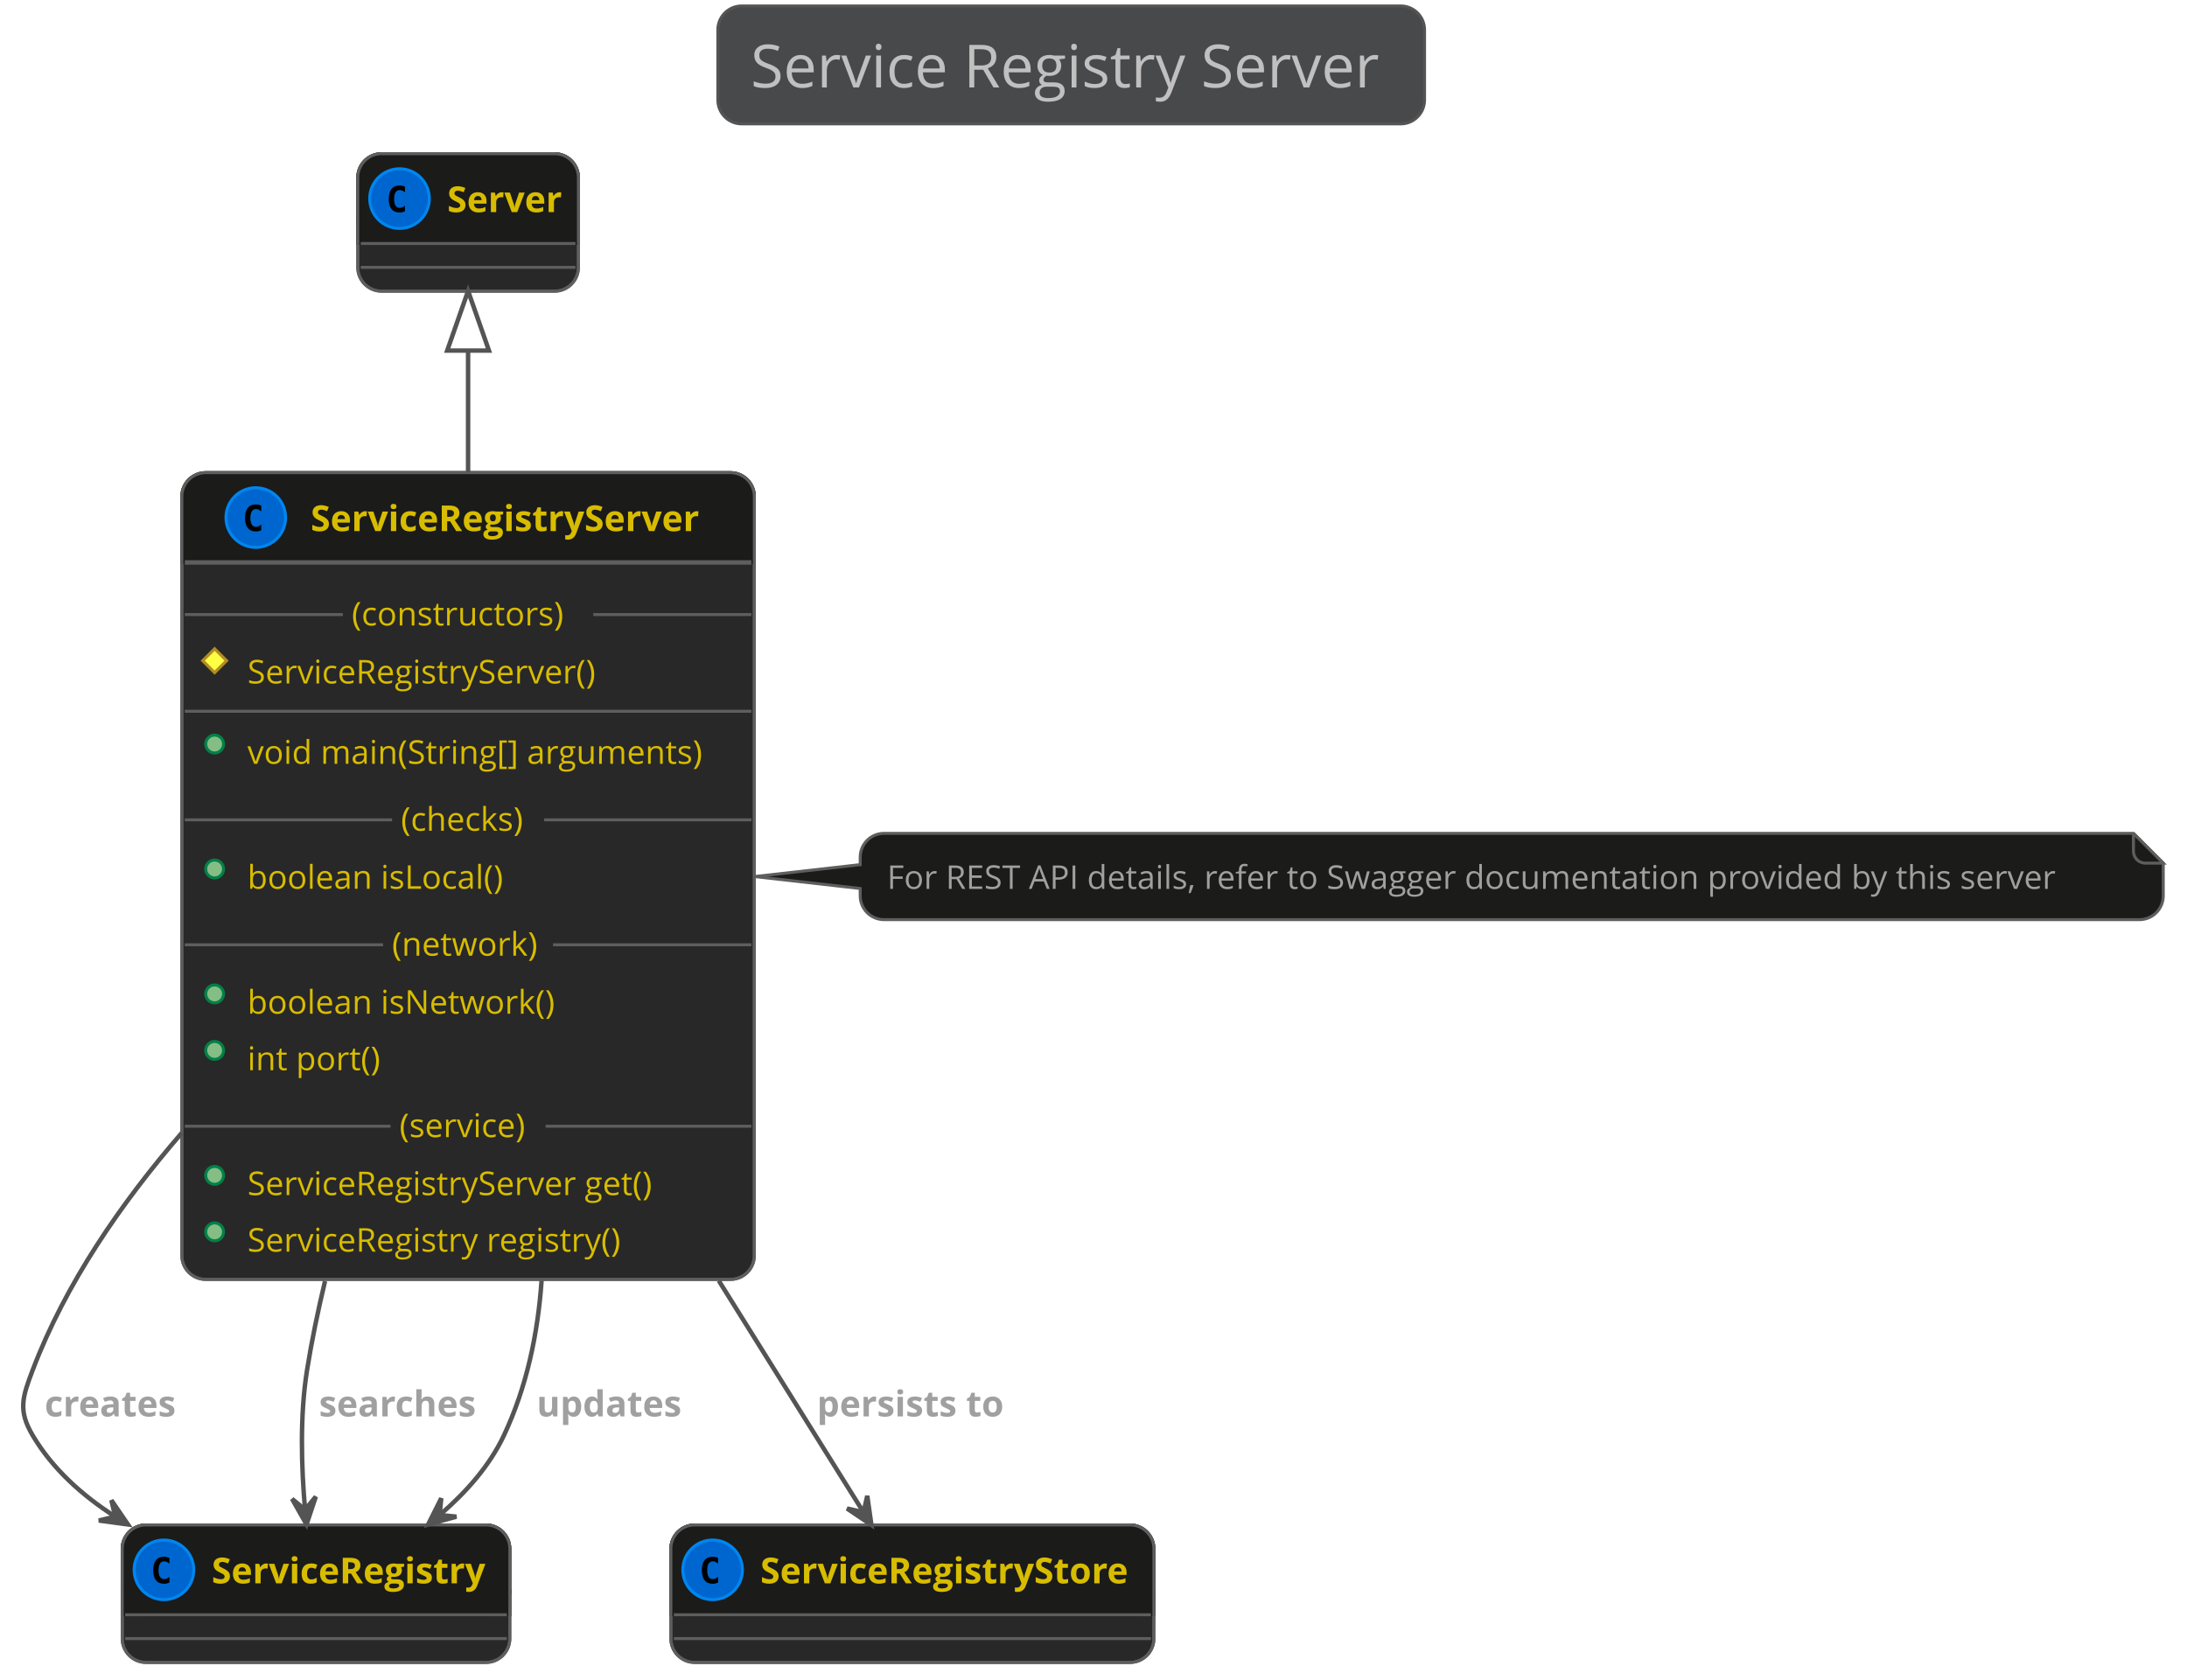
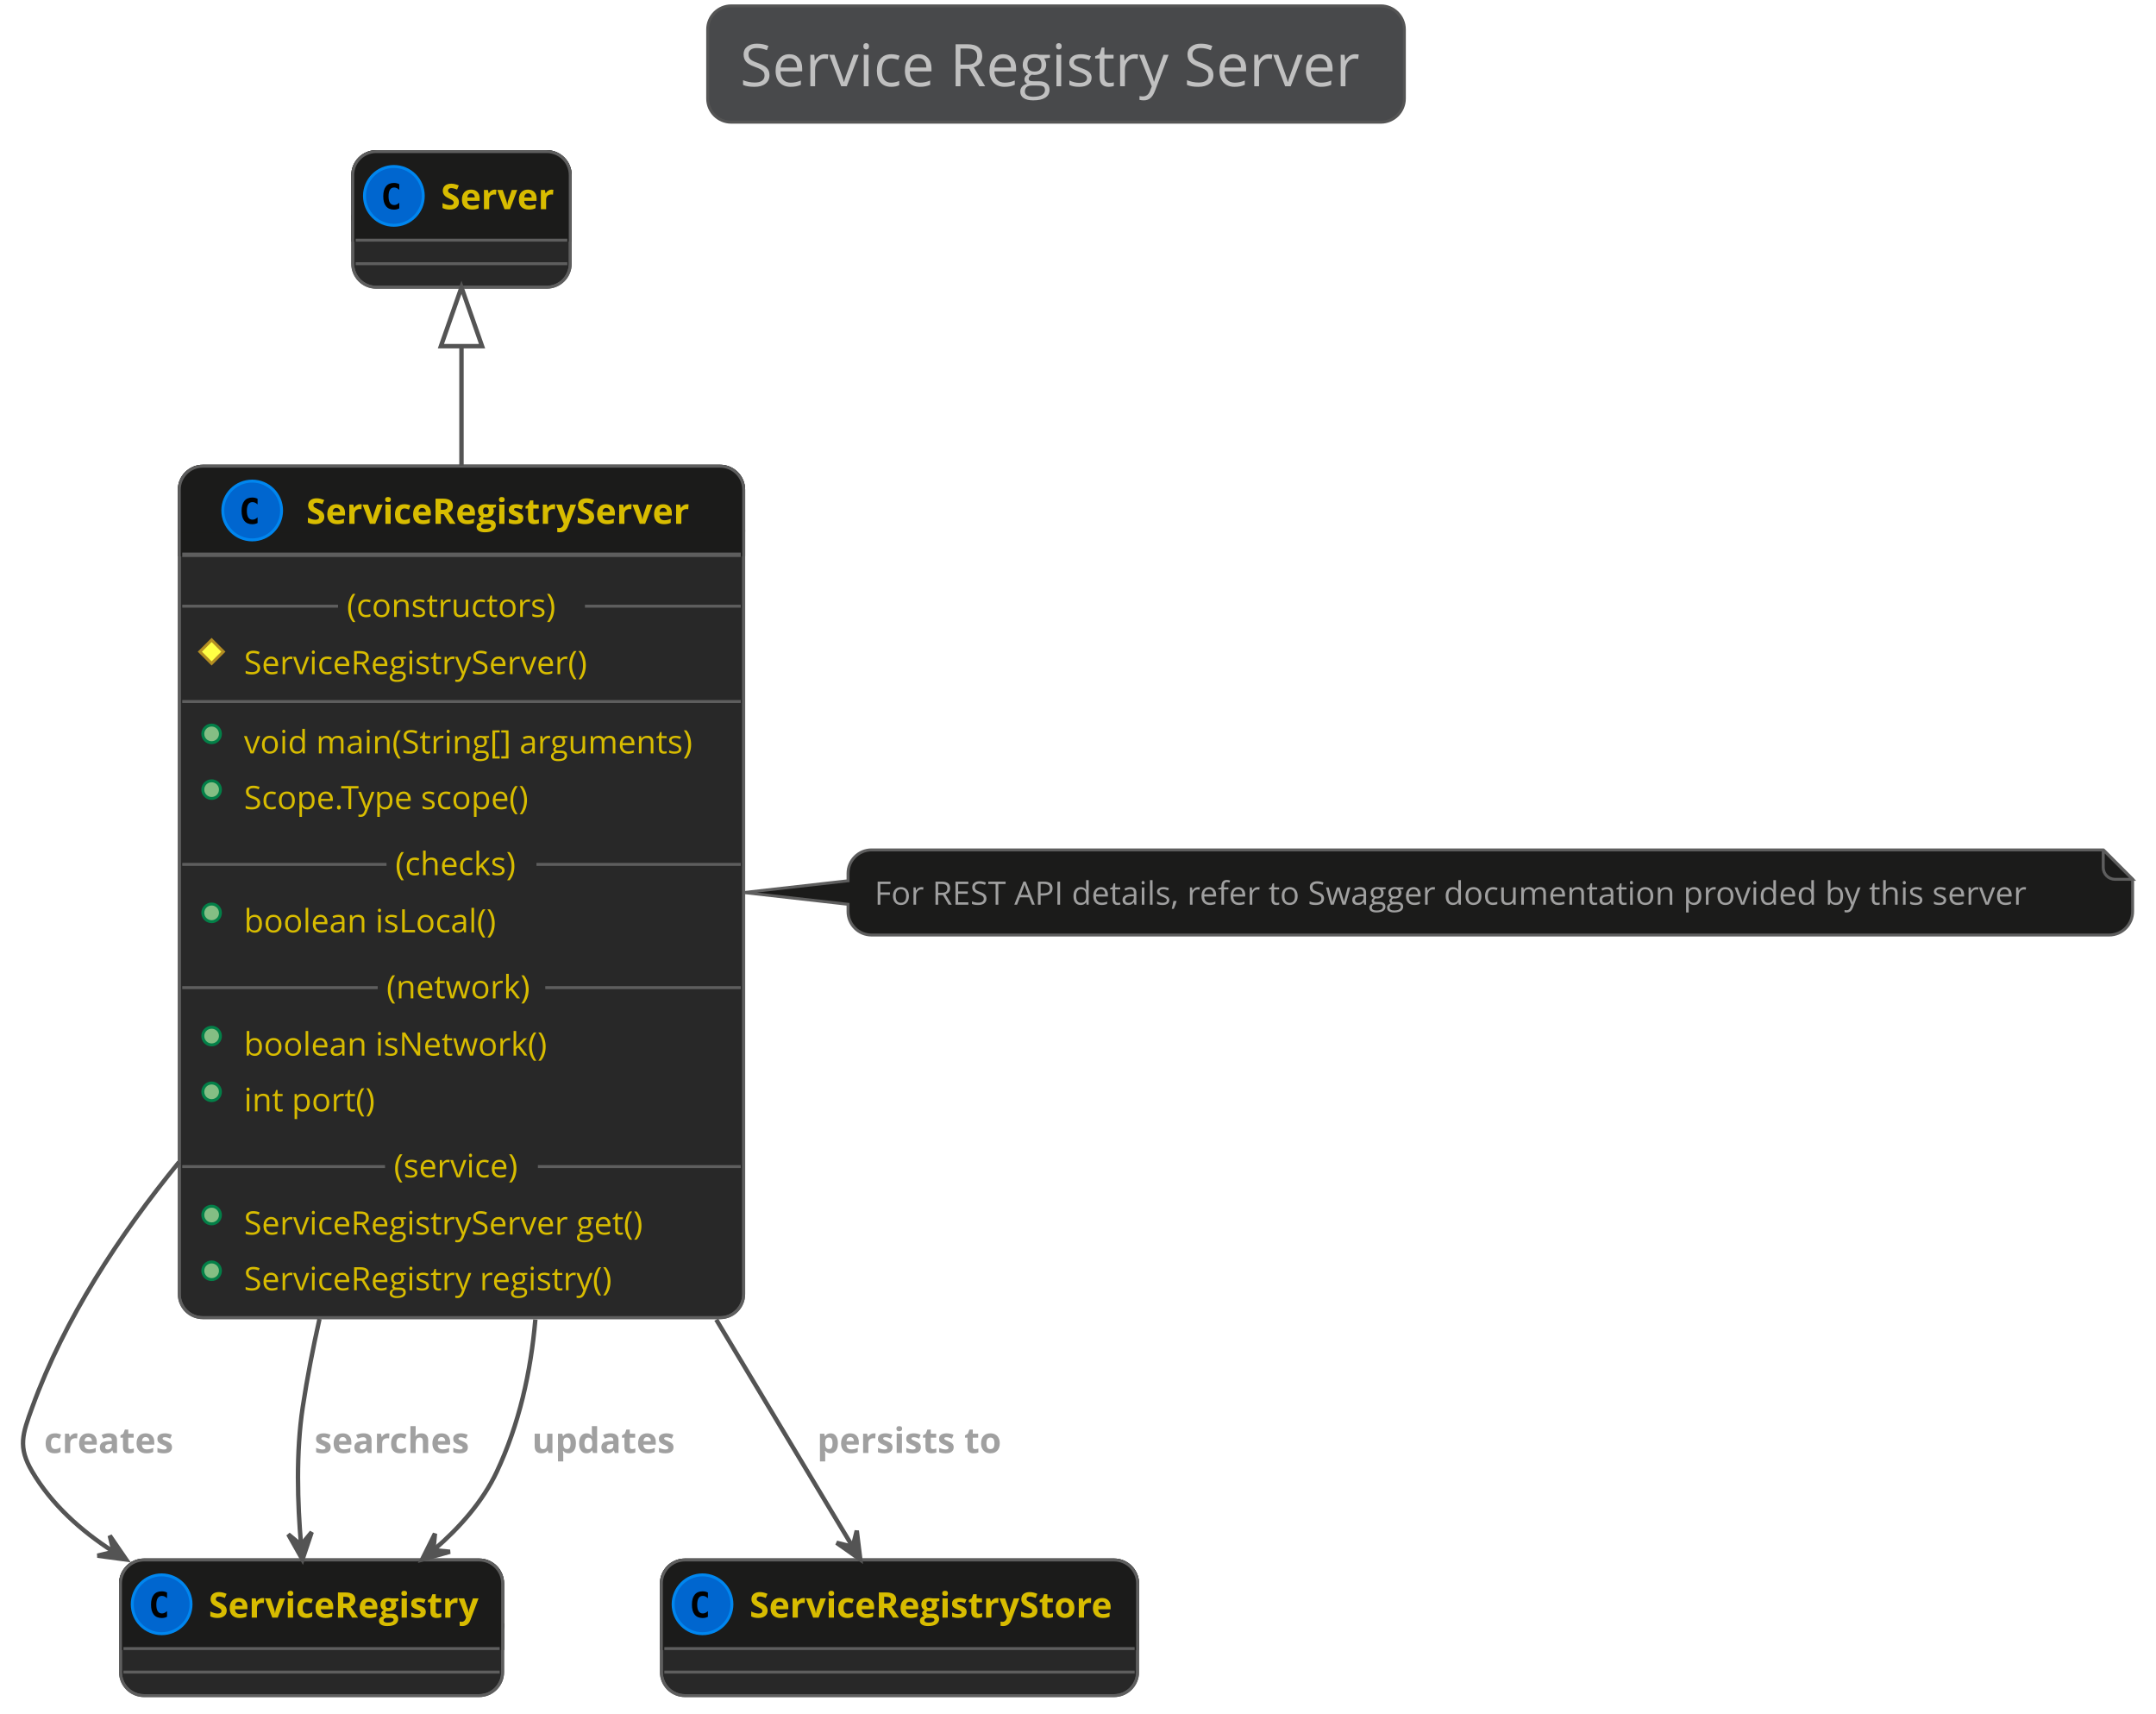
- <svg xmlns="http://www.w3.org/2000/svg" contentScriptType="application/ecmascript" contentStyleType="text/css" height="587.5px" preserveAspectRatio="none" style="width:764px;height:587px;background:#333333;" version="1.1" viewBox="0 0 764 587" width="764.583px" zoomAndPan="magnify">
+ <svg xmlns="http://www.w3.org/2000/svg" contentScriptType="application/ecmascript" contentStyleType="text/css" height="607.292px" preserveAspectRatio="none" style="width:764px;height:607px;background:#333333;" version="1.1" viewBox="0 0 764 607" width="764.583px" zoomAndPan="magnify">
  <defs />
  <g>
-     <rect fill="#48494B" height="41.203" rx="8.333" ry="8.333" style="stroke:#545454;stroke-width:1.042;" width="246.875" x="250.771" y="2.083" />
-     <text fill="#C0C0C0" font-family="Open Sans,Avenir,Nunito,Arial,Helvetica,SansSerif" font-size="20.833" lengthAdjust="spacing" textLength="223.958" x="262.229" y="30.558">Service Registry Server</text>
-     <rect fill="#282828" height="48.055" id="Server" rx="8.333" ry="8.333" style="stroke:#5E5E5E;stroke-width:1.042;" width="77.083" x="124.979" y="53.703" />
-     <rect fill="#1B1B1A" height="31.388" rx="8.333" ry="8.333" style="stroke:#1B1B1A;stroke-width:1.042;" width="77.083" x="124.979" y="53.703" />
-     <rect fill="#1B1B1A" height="8.333" style="stroke:#1B1B1A;stroke-width:1.042;" width="77.083" x="124.979" y="76.758" />
-     <rect fill="none" height="48.055" id="Server" rx="8.333" ry="8.333" style="stroke:#5E5E5E;stroke-width:1.042;" width="77.083" x="124.979" y="53.703" />
-     <ellipse cx="139.562" cy="69.397" fill="#0066CF" rx="10.417" ry="10.417" style="stroke:#0086EF;stroke-width:1.042;" />
-     <path d="M141.473,73.822 Q141.046,74.042 140.576,74.152 Q140.106,74.261 139.587,74.261 Q137.744,74.261 136.773,73.047 Q135.803,71.832 135.803,69.537 Q135.803,67.236 136.773,66.022 Q137.744,64.807 139.587,64.807 Q140.106,64.807 140.582,64.917 Q141.058,65.027 141.473,65.247 L141.473,67.249 Q141.009,66.821 140.573,66.623 Q140.136,66.425 139.672,66.425 Q138.684,66.425 138.18,67.209 Q137.677,67.993 137.677,69.537 Q137.677,71.075 138.18,71.86 Q138.684,72.644 139.672,72.644 Q140.136,72.644 140.573,72.446 Q141.009,72.247 141.473,71.82 Z " fill="#000000" />
-     <text fill="#D8BC00" font-family="Open Sans,Avenir,Nunito,Arial,Helvetica,SansSerif" font-size="12.5" font-weight="bold" lengthAdjust="spacing" textLength="39.583" x="156.229" y="74.121">Server</text>
-     <line style="stroke:#5E5E5E;stroke-width:1.042;" x1="126.021" x2="201.021" y1="85.091" y2="85.091" />
-     <line style="stroke:#5E5E5E;stroke-width:1.042;" x1="126.021" x2="201.021" y1="93.424" y2="93.424" />
-     <rect codeLine="14" fill="#282828" height="281.915" id="ServiceRegistryServer" rx="8.333" ry="8.333" style="stroke:#5E5E5E;stroke-width:1.042;" width="200" x="63.521" y="165.161" />
-     <rect fill="#1B1B1A" height="31.388" rx="8.333" ry="8.333" style="stroke:#1B1B1A;stroke-width:1.042;" width="200" x="63.521" y="165.161" />
-     <rect fill="#1B1B1A" height="8.333" style="stroke:#1B1B1A;stroke-width:1.042;" width="200" x="63.521" y="188.216" />
-     <rect codeLine="14" fill="none" height="281.915" id="ServiceRegistryServer" rx="8.333" ry="8.333" style="stroke:#5E5E5E;stroke-width:1.042;" width="200" x="63.521" y="165.161" />
-     <ellipse cx="89.354" cy="180.855" fill="#0066CF" rx="10.417" ry="10.417" style="stroke:#0086EF;stroke-width:1.042;" />
-     <path d="M91.265,185.28 Q90.837,185.5 90.367,185.61 Q89.897,185.72 89.379,185.72 Q87.535,185.72 86.565,184.505 Q85.594,183.291 85.594,180.996 Q85.594,178.695 86.565,177.48 Q87.535,176.266 89.379,176.266 Q89.897,176.266 90.374,176.375 Q90.85,176.485 91.265,176.705 L91.265,178.707 Q90.801,178.28 90.364,178.081 Q89.928,177.883 89.464,177.883 Q88.475,177.883 87.972,178.667 Q87.468,179.452 87.468,180.996 Q87.468,182.534 87.972,183.318 Q88.475,184.102 89.464,184.102 Q89.928,184.102 90.364,183.904 Q90.801,183.706 91.265,183.278 Z " fill="#000000" />
-     <text fill="#D8BC00" font-family="Open Sans,Avenir,Nunito,Arial,Helvetica,SansSerif" font-size="12.5" font-weight="bold" lengthAdjust="spacing" textLength="137.5" x="108.521" y="185.579">ServiceRegistryServer</text>
-     <line style="stroke:#5E5E5E;stroke-width:1.562;" x1="64.562" x2="262.479" y1="196.549" y2="196.549" />
-     <polygon fill="#FFFF44" points="74.979,226.711,79.146,230.878,74.979,235.044,70.812,230.878" style="stroke:#B38D22;stroke-width:1.042;" />
-     <text fill="#D8BC00" font-family="Open Sans,Avenir,Nunito,Arial,Helvetica,SansSerif" font-size="11.458" lengthAdjust="spacing" textLength="129.167" x="86.438" y="238.831">ServiceRegistryServer()</text>
-     <line style="stroke:#5E5E5E;stroke-width:1.042;" x1="64.562" x2="119.771" y1="214.755" y2="214.755" />
-     <text fill="#D8BC00" font-family="Open Sans,Avenir,Nunito,Arial,Helvetica,SansSerif" font-size="11.458" lengthAdjust="spacing" textLength="81.25" x="122.896" y="218.565">(constructors)</text>
-     <line style="stroke:#5E5E5E;stroke-width:1.042;" x1="207.271" x2="262.479" y1="214.755" y2="214.755" />
-     <line style="stroke:#5E5E5E;stroke-width:1.042;" x1="64.562" x2="262.479" y1="248.539" y2="248.539" />
-     <ellipse cx="74.979" cy="259.998" fill="#84BE84" rx="3.125" ry="3.125" style="stroke:#038048;stroke-width:1.042;" />
-     <text fill="#D8BC00" font-family="Open Sans,Avenir,Nunito,Arial,Helvetica,SansSerif" font-size="11.458" lengthAdjust="spacing" textLength="167.708" x="86.438" y="266.909">void main(String[] arguments)</text>
-     <ellipse cx="74.979" cy="303.654" fill="#84BE84" rx="3.125" ry="3.125" style="stroke:#038048;stroke-width:1.042;" />
-     <text fill="#D8BC00" font-family="Open Sans,Avenir,Nunito,Arial,Helvetica,SansSerif" font-size="11.458" lengthAdjust="spacing" textLength="94.792" x="86.438" y="310.565">boolean isLocal()</text>
-     <line style="stroke:#5E5E5E;stroke-width:1.042;" x1="64.562" x2="136.958" y1="286.49" y2="286.49" />
-     <text fill="#D8BC00" font-family="Open Sans,Avenir,Nunito,Arial,Helvetica,SansSerif" font-size="11.458" lengthAdjust="spacing" textLength="46.875" x="140.083" y="290.3">(checks)</text>
-     <line style="stroke:#5E5E5E;stroke-width:1.042;" x1="190.083" x2="262.479" y1="286.49" y2="286.49" />
-     <ellipse cx="74.979" cy="347.31" fill="#84BE84" rx="3.125" ry="3.125" style="stroke:#038048;stroke-width:1.042;" />
-     <text fill="#D8BC00" font-family="Open Sans,Avenir,Nunito,Arial,Helvetica,SansSerif" font-size="11.458" lengthAdjust="spacing" textLength="111.458" x="86.438" y="354.222">boolean isNetwork()</text>
-     <ellipse cx="74.979" cy="367.055" fill="#84BE84" rx="3.125" ry="3.125" style="stroke:#038048;stroke-width:1.042;" />
-     <text fill="#D8BC00" font-family="Open Sans,Avenir,Nunito,Arial,Helvetica,SansSerif" font-size="11.458" lengthAdjust="spacing" textLength="50" x="86.438" y="373.966">int port()</text>
-     <line style="stroke:#5E5E5E;stroke-width:1.042;" x1="64.562" x2="133.833" y1="330.146" y2="330.146" />
-     <text fill="#D8BC00" font-family="Open Sans,Avenir,Nunito,Arial,Helvetica,SansSerif" font-size="11.458" lengthAdjust="spacing" textLength="53.125" x="136.958" y="333.956">(network)</text>
-     <line style="stroke:#5E5E5E;stroke-width:1.042;" x1="193.208" x2="262.479" y1="330.146" y2="330.146" />
-     <ellipse cx="74.979" cy="410.712" fill="#84BE84" rx="3.125" ry="3.125" style="stroke:#038048;stroke-width:1.042;" />
-     <text fill="#D8BC00" font-family="Open Sans,Avenir,Nunito,Arial,Helvetica,SansSerif" font-size="11.458" lengthAdjust="spacing" textLength="150" x="86.438" y="417.623">ServiceRegistryServer get()</text>
-     <ellipse cx="74.979" cy="430.457" fill="#84BE84" rx="3.125" ry="3.125" style="stroke:#038048;stroke-width:1.042;" />
-     <text fill="#D8BC00" font-family="Open Sans,Avenir,Nunito,Arial,Helvetica,SansSerif" font-size="11.458" lengthAdjust="spacing" textLength="140.625" x="86.438" y="437.368">ServiceRegistry registry()</text>
-     <line style="stroke:#5E5E5E;stroke-width:1.042;" x1="64.562" x2="136.438" y1="393.548" y2="393.548" />
-     <text fill="#D8BC00" font-family="Open Sans,Avenir,Nunito,Arial,Helvetica,SansSerif" font-size="11.458" lengthAdjust="spacing" textLength="47.917" x="139.562" y="397.357">(service)</text>
-     <line style="stroke:#5E5E5E;stroke-width:1.042;" x1="190.604" x2="262.479" y1="393.548" y2="393.548" />
-     <rect fill="#282828" height="48.055" id="ServiceRegistry" rx="8.333" ry="8.333" style="stroke:#5E5E5E;stroke-width:1.042;" width="135.417" x="42.688" y="532.87" />
-     <rect fill="#1B1B1A" height="31.388" rx="8.333" ry="8.333" style="stroke:#1B1B1A;stroke-width:1.042;" width="135.417" x="42.688" y="532.87" />
-     <rect fill="#1B1B1A" height="8.333" style="stroke:#1B1B1A;stroke-width:1.042;" width="135.417" x="42.688" y="555.924" />
-     <rect fill="none" height="48.055" id="ServiceRegistry" rx="8.333" ry="8.333" style="stroke:#5E5E5E;stroke-width:1.042;" width="135.417" x="42.688" y="532.87" />
-     <ellipse cx="57.271" cy="548.564" fill="#0066CF" rx="10.417" ry="10.417" style="stroke:#0086EF;stroke-width:1.042;" />
-     <path d="M59.181,552.989 Q58.754,553.208 58.284,553.318 Q57.814,553.428 57.295,553.428 Q55.452,553.428 54.481,552.213 Q53.511,550.999 53.511,548.704 Q53.511,546.403 54.481,545.188 Q55.452,543.974 57.295,543.974 Q57.814,543.974 58.29,544.084 Q58.766,544.193 59.181,544.413 L59.181,546.415 Q58.717,545.988 58.281,545.79 Q57.845,545.591 57.381,545.591 Q56.392,545.591 55.888,546.375 Q55.385,547.16 55.385,548.704 Q55.385,550.242 55.888,551.026 Q56.392,551.811 57.381,551.811 Q57.845,551.811 58.281,551.612 Q58.717,551.414 59.181,550.987 Z " fill="#000000" />
-     <text fill="#D8BC00" font-family="Open Sans,Avenir,Nunito,Arial,Helvetica,SansSerif" font-size="12.5" font-weight="bold" lengthAdjust="spacing" textLength="97.917" x="73.938" y="553.288">ServiceRegistry</text>
-     <line style="stroke:#5E5E5E;stroke-width:1.042;" x1="43.729" x2="177.062" y1="564.258" y2="564.258" />
-     <line style="stroke:#5E5E5E;stroke-width:1.042;" x1="43.729" x2="177.062" y1="572.591" y2="572.591" />
-     <rect fill="#282828" height="48.055" id="ServiceRegistryStore" rx="8.333" ry="8.333" style="stroke:#5E5E5E;stroke-width:1.042;" width="168.75" x="234.354" y="532.87" />
-     <rect fill="#1B1B1A" height="31.388" rx="8.333" ry="8.333" style="stroke:#1B1B1A;stroke-width:1.042;" width="168.75" x="234.354" y="532.87" />
-     <rect fill="#1B1B1A" height="8.333" style="stroke:#1B1B1A;stroke-width:1.042;" width="168.75" x="234.354" y="555.924" />
-     <rect fill="none" height="48.055" id="ServiceRegistryStore" rx="8.333" ry="8.333" style="stroke:#5E5E5E;stroke-width:1.042;" width="168.75" x="234.354" y="532.87" />
-     <ellipse cx="248.938" cy="548.564" fill="#0066CF" rx="10.417" ry="10.417" style="stroke:#0086EF;stroke-width:1.042;" />
-     <path d="M250.848,552.989 Q250.421,553.208 249.951,553.318 Q249.481,553.428 248.962,553.428 Q247.119,553.428 246.148,552.213 Q245.178,550.999 245.178,548.704 Q245.178,546.403 246.148,545.188 Q247.119,543.974 248.962,543.974 Q249.481,543.974 249.957,544.084 Q250.433,544.193 250.848,544.413 L250.848,546.415 Q250.384,545.988 249.948,545.79 Q249.511,545.591 249.047,545.591 Q248.059,545.591 247.555,546.375 Q247.052,547.16 247.052,548.704 Q247.052,550.242 247.555,551.026 Q248.059,551.811 249.047,551.811 Q249.511,551.811 249.948,551.612 Q250.384,551.414 250.848,550.987 Z " fill="#000000" />
-     <text fill="#D8BC00" font-family="Open Sans,Avenir,Nunito,Arial,Helvetica,SansSerif" font-size="12.5" font-weight="bold" lengthAdjust="spacing" textLength="131.25" x="265.604" y="553.288">ServiceRegistryStore</text>
-     <line style="stroke:#5E5E5E;stroke-width:1.042;" x1="235.396" x2="402.062" y1="564.258" y2="564.258" />
-     <line style="stroke:#5E5E5E;stroke-width:1.042;" x1="235.396" x2="402.062" y1="572.591" y2="572.591" />
-     <path d="M300.5,299.536 L300.5,302.14 L263.573,306.307 L300.5,310.474 L300.5,313.031 A8.333,8.333 0 0 0 308.833,321.364 L747.375,321.364 A8.333,8.333 0 0 0 755.708,313.031 L755.708,301.62 L745.292,291.203 L308.833,291.203 A8.333,8.333 0 0 0 300.5,299.536 " fill="#1B1B1A" style="stroke:#5E5E5E;stroke-width:1.042;" />
-     <path d="M745.292,291.203 L745.292,297.453 A4.167,4.167 0 0 0 749.458,301.62 L755.708,301.62 L745.292,291.203 " fill="#1B1B1A" style="stroke:#5E5E5E;stroke-width:1.042;" />
-     <text fill="#A0A0A0" font-family="Open Sans,Avenir,Nunito,Arial,Helvetica,SansSerif" font-size="11.458" lengthAdjust="spacing" textLength="427.083" x="309.875" y="310.614">For REST API details, refer to Swagger documentation provided by this server</text>
-     <path codeLine="6" d="M163.521,122.724 C163.521,135.349 163.521,149.828 163.521,164.994 " fill="none" id="Server-backto-ServiceRegistryServer" style="stroke:#545454;stroke-width:1.562;" />
-     <polygon fill="none" points="156.229,122.505,163.521,101.671,170.812,122.505,156.229,122.505" style="stroke:#545454;stroke-width:1.562;" />
-     <path codeLine="7" d="M63.51,395.87 C42.302,420.37 22.875,448.578 11.438,478.703 C7.823,488.224 6.25,492.859 11.438,501.62 C18.312,513.224 28.646,522.505 40.094,529.87 " fill="none" id="ServiceRegistryServer-to-ServiceRegistry" style="stroke:#545454;stroke-width:1.562;" />
-     <polygon fill="#545454" points="44.698,532.703,38.91,524.232,40.266,529.966,34.532,531.323,44.698,532.703" style="stroke:#545454;stroke-width:1.562;" />
-     <text fill="#A0A0A0" font-family="Open Sans,Avenir,Nunito,Arial,Helvetica,SansSerif" font-size="12.5" font-weight="bold" lengthAdjust="spacing" textLength="45.833" x="15.604" y="494.954">creates</text>
-     <path codeLine="8" d="M113.552,447.671 C111.052,458.078 108.906,468.505 107.271,478.703 C104.708,494.724 105.271,512.838 106.573,527.484 " fill="none" id="ServiceRegistryServer-to-ServiceRegistry-1" style="stroke:#545454;stroke-width:1.562;" />
-     <polygon fill="#545454" points="107.083,532.713,110.321,522.978,106.578,527.529,102.027,523.786,107.083,532.713" style="stroke:#545454;stroke-width:1.562;" />
-     <text fill="#A0A0A0" font-family="Open Sans,Avenir,Nunito,Arial,Helvetica,SansSerif" font-size="12.5" font-weight="bold" lengthAdjust="spacing" textLength="56.25" x="111.438" y="494.954">searches</text>
-     <path codeLine="9" d="M189.198,447.474 C187.885,466.245 183.948,484.807 176.021,501.62 C171.042,512.182 162.875,521.39 153.979,529.067 " fill="none" id="ServiceRegistryServer-to-ServiceRegistry-2" style="stroke:#545454;stroke-width:1.562;" />
-     <polygon fill="#545454" points="149.552,532.713,159.44,529.977,153.575,529.405,154.147,523.541,149.552,532.713" style="stroke:#545454;stroke-width:1.562;" />
-     <text fill="#A0A0A0" font-family="Open Sans,Avenir,Nunito,Arial,Helvetica,SansSerif" font-size="12.5" font-weight="bold" lengthAdjust="spacing" textLength="52.083" x="187.479" y="494.954">updates</text>
-     <path codeLine="10" d="M251.104,447.536 C270.406,478.442 288.875,508.005 301.625,528.401 " fill="none" id="ServiceRegistryServer-to-ServiceRegistryStore" style="stroke:#545454;stroke-width:1.562;" />
-     <polygon fill="#545454" points="304.417,532.87,302.972,522.712,301.652,528.455,295.909,527.135,304.417,532.87" style="stroke:#545454;stroke-width:1.562;" />
-     <text fill="#A0A0A0" font-family="Open Sans,Avenir,Nunito,Arial,Helvetica,SansSerif" font-size="12.5" font-weight="bold" lengthAdjust="spacing" textLength="69.792" x="285.396" y="494.954">persists to</text>
+     <rect fill="#48494B" height="41.203" rx="8.333" ry="8.333" style="stroke:#545454;stroke-width:1.042;" width="246.875" x="250.776" y="2.083" />
+     <text fill="#C0C0C0" font-family="Open Sans,Avenir,Nunito,Arial,Helvetica,SansSerif" font-size="20.833" lengthAdjust="spacing" textLength="223.958" x="262.234" y="30.558">Service Registry Server</text>
+     <rect fill="#282828" height="48.055" id="Server" rx="8.333" ry="8.333" style="stroke:#5E5E5E;stroke-width:1.042;" width="77.083" x="124.99" y="53.703" />
+     <rect fill="#1B1B1A" height="31.388" rx="8.333" ry="8.333" style="stroke:#1B1B1A;stroke-width:1.042;" width="77.083" x="124.99" y="53.703" />
+     <rect fill="#1B1B1A" height="8.333" style="stroke:#1B1B1A;stroke-width:1.042;" width="77.083" x="124.99" y="76.758" />
+     <rect fill="none" height="48.055" id="Server" rx="8.333" ry="8.333" style="stroke:#5E5E5E;stroke-width:1.042;" width="77.083" x="124.99" y="53.703" />
+     <ellipse cx="139.573" cy="69.397" fill="#0066CF" rx="10.417" ry="10.417" style="stroke:#0086EF;stroke-width:1.042;" />
+     <path d="M141.483,73.822 Q141.056,74.042 140.586,74.152 Q140.116,74.261 139.597,74.261 Q137.754,74.261 136.784,73.047 Q135.813,71.832 135.813,69.537 Q135.813,67.236 136.784,66.022 Q137.754,64.807 139.597,64.807 Q140.116,64.807 140.592,64.917 Q141.068,65.027 141.483,65.247 L141.483,67.249 Q141.019,66.821 140.583,66.623 Q140.147,66.425 139.683,66.425 Q138.694,66.425 138.19,67.209 Q137.687,67.993 137.687,69.537 Q137.687,71.075 138.19,71.86 Q138.694,72.644 139.683,72.644 Q140.147,72.644 140.583,72.446 Q141.019,72.247 141.483,71.82 Z " fill="#000000" />
+     <text fill="#D8BC00" font-family="Open Sans,Avenir,Nunito,Arial,Helvetica,SansSerif" font-size="12.5" font-weight="bold" lengthAdjust="spacing" textLength="39.583" x="156.24" y="74.121">Server</text>
+     <line style="stroke:#5E5E5E;stroke-width:1.042;" x1="126.031" x2="201.031" y1="85.091" y2="85.091" />
+     <line style="stroke:#5E5E5E;stroke-width:1.042;" x1="126.031" x2="201.031" y1="93.424" y2="93.424" />
+     <rect codeLine="14" fill="#282828" height="301.66" id="ServiceRegistryServer" rx="8.333" ry="8.333" style="stroke:#5E5E5E;stroke-width:1.042;" width="200" x="63.531" y="165.161" />
+     <rect fill="#1B1B1A" height="31.388" rx="8.333" ry="8.333" style="stroke:#1B1B1A;stroke-width:1.042;" width="200" x="63.531" y="165.161" />
+     <rect fill="#1B1B1A" height="8.333" style="stroke:#1B1B1A;stroke-width:1.042;" width="200" x="63.531" y="188.216" />
+     <rect codeLine="14" fill="none" height="301.66" id="ServiceRegistryServer" rx="8.333" ry="8.333" style="stroke:#5E5E5E;stroke-width:1.042;" width="200" x="63.531" y="165.161" />
+     <ellipse cx="89.365" cy="180.855" fill="#0066CF" rx="10.417" ry="10.417" style="stroke:#0086EF;stroke-width:1.042;" />
+     <path d="M91.275,185.28 Q90.848,185.5 90.378,185.61 Q89.908,185.72 89.389,185.72 Q87.546,185.72 86.575,184.505 Q85.605,183.291 85.605,180.996 Q85.605,178.695 86.575,177.48 Q87.546,176.266 89.389,176.266 Q89.908,176.266 90.384,176.375 Q90.86,176.485 91.275,176.705 L91.275,178.707 Q90.811,178.28 90.375,178.081 Q89.938,177.883 89.474,177.883 Q88.486,177.883 87.982,178.667 Q87.479,179.452 87.479,180.996 Q87.479,182.534 87.982,183.318 Q88.486,184.102 89.474,184.102 Q89.938,184.102 90.375,183.904 Q90.811,183.706 91.275,183.278 Z " fill="#000000" />
+     <text fill="#D8BC00" font-family="Open Sans,Avenir,Nunito,Arial,Helvetica,SansSerif" font-size="12.5" font-weight="bold" lengthAdjust="spacing" textLength="137.5" x="108.531" y="185.579">ServiceRegistryServer</text>
+     <line style="stroke:#5E5E5E;stroke-width:1.562;" x1="64.573" x2="262.49" y1="196.549" y2="196.549" />
+     <polygon fill="#FFFF44" points="74.99,226.711,79.156,230.878,74.99,235.044,70.823,230.878" style="stroke:#B38D22;stroke-width:1.042;" />
+     <text fill="#D8BC00" font-family="Open Sans,Avenir,Nunito,Arial,Helvetica,SansSerif" font-size="11.458" lengthAdjust="spacing" textLength="129.167" x="86.448" y="238.831">ServiceRegistryServer()</text>
+     <line style="stroke:#5E5E5E;stroke-width:1.042;" x1="64.573" x2="119.781" y1="214.755" y2="214.755" />
+     <text fill="#D8BC00" font-family="Open Sans,Avenir,Nunito,Arial,Helvetica,SansSerif" font-size="11.458" lengthAdjust="spacing" textLength="81.25" x="122.906" y="218.565">(constructors)</text>
+     <line style="stroke:#5E5E5E;stroke-width:1.042;" x1="207.281" x2="262.49" y1="214.755" y2="214.755" />
+     <line style="stroke:#5E5E5E;stroke-width:1.042;" x1="64.573" x2="262.49" y1="248.539" y2="248.539" />
+     <ellipse cx="74.99" cy="259.998" fill="#84BE84" rx="3.125" ry="3.125" style="stroke:#038048;stroke-width:1.042;" />
+     <text fill="#D8BC00" font-family="Open Sans,Avenir,Nunito,Arial,Helvetica,SansSerif" font-size="11.458" lengthAdjust="spacing" textLength="167.708" x="86.448" y="266.909">void main(String[] arguments)</text>
+     <ellipse cx="74.99" cy="279.742" fill="#84BE84" rx="3.125" ry="3.125" style="stroke:#038048;stroke-width:1.042;" />
+     <text fill="#D8BC00" font-family="Open Sans,Avenir,Nunito,Arial,Helvetica,SansSerif" font-size="11.458" lengthAdjust="spacing" textLength="108.333" x="86.448" y="286.654">Scope.Type scope()</text>
+     <ellipse cx="74.99" cy="323.399" fill="#84BE84" rx="3.125" ry="3.125" style="stroke:#038048;stroke-width:1.042;" />
+     <text fill="#D8BC00" font-family="Open Sans,Avenir,Nunito,Arial,Helvetica,SansSerif" font-size="11.458" lengthAdjust="spacing" textLength="94.792" x="86.448" y="330.31">boolean isLocal()</text>
+     <line style="stroke:#5E5E5E;stroke-width:1.042;" x1="64.573" x2="136.969" y1="306.235" y2="306.235" />
+     <text fill="#D8BC00" font-family="Open Sans,Avenir,Nunito,Arial,Helvetica,SansSerif" font-size="11.458" lengthAdjust="spacing" textLength="46.875" x="140.094" y="310.044">(checks)</text>
+     <line style="stroke:#5E5E5E;stroke-width:1.042;" x1="190.094" x2="262.49" y1="306.235" y2="306.235" />
+     <ellipse cx="74.99" cy="367.055" fill="#84BE84" rx="3.125" ry="3.125" style="stroke:#038048;stroke-width:1.042;" />
+     <text fill="#D8BC00" font-family="Open Sans,Avenir,Nunito,Arial,Helvetica,SansSerif" font-size="11.458" lengthAdjust="spacing" textLength="111.458" x="86.448" y="373.966">boolean isNetwork()</text>
+     <ellipse cx="74.99" cy="386.8" fill="#84BE84" rx="3.125" ry="3.125" style="stroke:#038048;stroke-width:1.042;" />
+     <text fill="#D8BC00" font-family="Open Sans,Avenir,Nunito,Arial,Helvetica,SansSerif" font-size="11.458" lengthAdjust="spacing" textLength="50" x="86.448" y="393.711">int port()</text>
+     <line style="stroke:#5E5E5E;stroke-width:1.042;" x1="64.573" x2="133.844" y1="349.891" y2="349.891" />
+     <text fill="#D8BC00" font-family="Open Sans,Avenir,Nunito,Arial,Helvetica,SansSerif" font-size="11.458" lengthAdjust="spacing" textLength="53.125" x="136.969" y="353.701">(network)</text>
+     <line style="stroke:#5E5E5E;stroke-width:1.042;" x1="193.219" x2="262.49" y1="349.891" y2="349.891" />
+     <ellipse cx="74.99" cy="430.457" fill="#84BE84" rx="3.125" ry="3.125" style="stroke:#038048;stroke-width:1.042;" />
+     <text fill="#D8BC00" font-family="Open Sans,Avenir,Nunito,Arial,Helvetica,SansSerif" font-size="11.458" lengthAdjust="spacing" textLength="150" x="86.448" y="437.368">ServiceRegistryServer get()</text>
+     <ellipse cx="74.99" cy="450.201" fill="#84BE84" rx="3.125" ry="3.125" style="stroke:#038048;stroke-width:1.042;" />
+     <text fill="#D8BC00" font-family="Open Sans,Avenir,Nunito,Arial,Helvetica,SansSerif" font-size="11.458" lengthAdjust="spacing" textLength="140.625" x="86.448" y="457.113">ServiceRegistry registry()</text>
+     <line style="stroke:#5E5E5E;stroke-width:1.042;" x1="64.573" x2="136.448" y1="413.292" y2="413.292" />
+     <text fill="#D8BC00" font-family="Open Sans,Avenir,Nunito,Arial,Helvetica,SansSerif" font-size="11.458" lengthAdjust="spacing" textLength="47.917" x="139.573" y="417.102">(service)</text>
+     <line style="stroke:#5E5E5E;stroke-width:1.042;" x1="190.615" x2="262.49" y1="413.292" y2="413.292" />
+     <rect fill="#282828" height="48.055" id="ServiceRegistry" rx="8.333" ry="8.333" style="stroke:#5E5E5E;stroke-width:1.042;" width="135.417" x="42.698" y="552.661" />
+     <rect fill="#1B1B1A" height="31.388" rx="8.333" ry="8.333" style="stroke:#1B1B1A;stroke-width:1.042;" width="135.417" x="42.698" y="552.661" />
+     <rect fill="#1B1B1A" height="8.333" style="stroke:#1B1B1A;stroke-width:1.042;" width="135.417" x="42.698" y="575.716" />
+     <rect fill="none" height="48.055" id="ServiceRegistry" rx="8.333" ry="8.333" style="stroke:#5E5E5E;stroke-width:1.042;" width="135.417" x="42.698" y="552.661" />
+     <ellipse cx="57.281" cy="568.355" fill="#0066CF" rx="10.417" ry="10.417" style="stroke:#0086EF;stroke-width:1.042;" />
+     <path d="M59.192,572.78 Q58.764,573 58.294,573.11 Q57.825,573.22 57.306,573.22 Q55.462,573.22 54.492,572.005 Q53.522,570.791 53.522,568.496 Q53.522,566.195 54.492,564.98 Q55.462,563.765 57.306,563.765 Q57.825,563.765 58.3,563.875 Q58.777,563.985 59.192,564.205 L59.192,566.207 Q58.728,565.78 58.291,565.581 Q57.855,565.383 57.391,565.383 Q56.402,565.383 55.899,566.167 Q55.395,566.952 55.395,568.496 Q55.395,570.034 55.899,570.818 Q56.402,571.602 57.391,571.602 Q57.855,571.602 58.291,571.404 Q58.728,571.206 59.192,570.778 Z " fill="#000000" />
+     <text fill="#D8BC00" font-family="Open Sans,Avenir,Nunito,Arial,Helvetica,SansSerif" font-size="12.5" font-weight="bold" lengthAdjust="spacing" textLength="97.917" x="73.948" y="573.079">ServiceRegistry</text>
+     <line style="stroke:#5E5E5E;stroke-width:1.042;" x1="43.74" x2="177.073" y1="584.049" y2="584.049" />
+     <line style="stroke:#5E5E5E;stroke-width:1.042;" x1="43.74" x2="177.073" y1="592.383" y2="592.383" />
+     <rect fill="#282828" height="48.055" id="ServiceRegistryStore" rx="8.333" ry="8.333" style="stroke:#5E5E5E;stroke-width:1.042;" width="168.75" x="234.365" y="552.661" />
+     <rect fill="#1B1B1A" height="31.388" rx="8.333" ry="8.333" style="stroke:#1B1B1A;stroke-width:1.042;" width="168.75" x="234.365" y="552.661" />
+     <rect fill="#1B1B1A" height="8.333" style="stroke:#1B1B1A;stroke-width:1.042;" width="168.75" x="234.365" y="575.716" />
+     <rect fill="none" height="48.055" id="ServiceRegistryStore" rx="8.333" ry="8.333" style="stroke:#5E5E5E;stroke-width:1.042;" width="168.75" x="234.365" y="552.661" />
+     <ellipse cx="248.948" cy="568.355" fill="#0066CF" rx="10.417" ry="10.417" style="stroke:#0086EF;stroke-width:1.042;" />
+     <path d="M250.858,572.78 Q250.431,573 249.961,573.11 Q249.491,573.22 248.972,573.22 Q247.129,573.22 246.159,572.005 Q245.188,570.791 245.188,568.496 Q245.188,566.195 246.159,564.98 Q247.129,563.765 248.972,563.765 Q249.491,563.765 249.967,563.875 Q250.443,563.985 250.858,564.205 L250.858,566.207 Q250.394,565.78 249.958,565.581 Q249.522,565.383 249.058,565.383 Q248.069,565.383 247.565,566.167 Q247.062,566.952 247.062,568.496 Q247.062,570.034 247.565,570.818 Q248.069,571.602 249.058,571.602 Q249.522,571.602 249.958,571.404 Q250.394,571.206 250.858,570.778 Z " fill="#000000" />
+     <text fill="#D8BC00" font-family="Open Sans,Avenir,Nunito,Arial,Helvetica,SansSerif" font-size="12.5" font-weight="bold" lengthAdjust="spacing" textLength="131.25" x="265.615" y="573.079">ServiceRegistryStore</text>
+     <line style="stroke:#5E5E5E;stroke-width:1.042;" x1="235.406" x2="402.073" y1="584.049" y2="584.049" />
+     <line style="stroke:#5E5E5E;stroke-width:1.042;" x1="235.406" x2="402.073" y1="592.383" y2="592.383" />
+     <path d="M300.51,309.432 L300.51,312.036 L263.573,316.203 L300.51,320.37 L300.51,322.927 A8.333,8.333 0 0 0 308.844,331.26 L747.385,331.26 A8.333,8.333 0 0 0 755.719,322.927 L755.719,311.515 L745.302,301.099 L308.844,301.099 A8.333,8.333 0 0 0 300.51,309.432 " fill="#1B1B1A" style="stroke:#5E5E5E;stroke-width:1.042;" />
+     <path d="M745.302,301.099 L745.302,307.349 A4.167,4.167 0 0 0 749.469,311.515 L755.719,311.515 L745.302,301.099 " fill="#1B1B1A" style="stroke:#5E5E5E;stroke-width:1.042;" />
+     <text fill="#A0A0A0" font-family="Open Sans,Avenir,Nunito,Arial,Helvetica,SansSerif" font-size="11.458" lengthAdjust="spacing" textLength="427.083" x="309.885" y="320.51">For REST API details, refer to Swagger documentation provided by this server</text>
+     <path codeLine="6" d="M163.531,122.796 C163.531,135.38 163.531,149.849 163.531,165.078 " fill="none" id="Server-backto-ServiceRegistryServer" style="stroke:#545454;stroke-width:1.562;" />
+     <polygon fill="none" points="156.24,122.64,163.531,101.807,170.823,122.64,156.24,122.64" style="stroke:#545454;stroke-width:1.562;" />
+     <path codeLine="7" d="M63.438,411.713 C42.229,437.599 22.823,467.224 11.448,498.495 C7.958,508.067 6.25,512.651 11.448,521.411 C18.323,533.015 28.656,542.297 40.094,549.661 " fill="none" id="ServiceRegistryServer-to-ServiceRegistry" style="stroke:#545454;stroke-width:1.562;" />
+     <polygon fill="#545454" points="44.708,552.495,38.9,544.038,40.27,549.769,34.539,551.139,44.708,552.495" style="stroke:#545454;stroke-width:1.562;" />
+     <text fill="#A0A0A0" font-family="Open Sans,Avenir,Nunito,Arial,Helvetica,SansSerif" font-size="12.5" font-weight="bold" lengthAdjust="spacing" textLength="45.833" x="15.615" y="514.746">creates</text>
+     <path codeLine="8" d="M113.219,467.265 C110.865,477.755 108.833,488.234 107.281,498.495 C104.844,514.536 105.417,532.651 106.688,547.286 " fill="none" id="ServiceRegistryServer-to-ServiceRegistry-1" style="stroke:#545454;stroke-width:1.562;" />
+     <polygon fill="#545454" points="107.188,552.515,110.451,542.789,106.696,547.33,102.154,543.576,107.188,552.515" style="stroke:#545454;stroke-width:1.562;" />
+     <text fill="#A0A0A0" font-family="Open Sans,Avenir,Nunito,Arial,Helvetica,SansSerif" font-size="12.5" font-weight="bold" lengthAdjust="spacing" textLength="56.25" x="111.448" y="514.746">searches</text>
+     <path codeLine="9" d="M189.708,467.474 C188.104,486.192 183.938,504.63 176.031,521.411 C171.052,531.974 162.885,541.182 153.979,548.859 " fill="none" id="ServiceRegistryServer-to-ServiceRegistry-2" style="stroke:#545454;stroke-width:1.562;" />
+     <polygon fill="#545454" points="149.562,552.505,159.444,549.747,153.578,549.188,154.137,543.322,149.562,552.505" style="stroke:#545454;stroke-width:1.562;" />
+     <text fill="#A0A0A0" font-family="Open Sans,Avenir,Nunito,Arial,Helvetica,SansSerif" font-size="12.5" font-weight="bold" lengthAdjust="spacing" textLength="52.083" x="188.531" y="514.746">updates</text>
+     <path codeLine="10" d="M253.812,467.515 C272.26,498.213 289.719,527.276 301.875,547.515 " fill="none" id="ServiceRegistryServer-to-ServiceRegistryStore" style="stroke:#545454;stroke-width:1.562;" />
+     <polygon fill="#545454" points="304.854,552.463,303.604,542.28,302.175,547.997,296.458,546.568,304.854,552.463" style="stroke:#545454;stroke-width:1.562;" />
+     <text fill="#A0A0A0" font-family="Open Sans,Avenir,Nunito,Arial,Helvetica,SansSerif" font-size="12.5" font-weight="bold" lengthAdjust="spacing" textLength="69.792" x="289.573" y="514.746">persists to</text>
  </g>
</svg>
